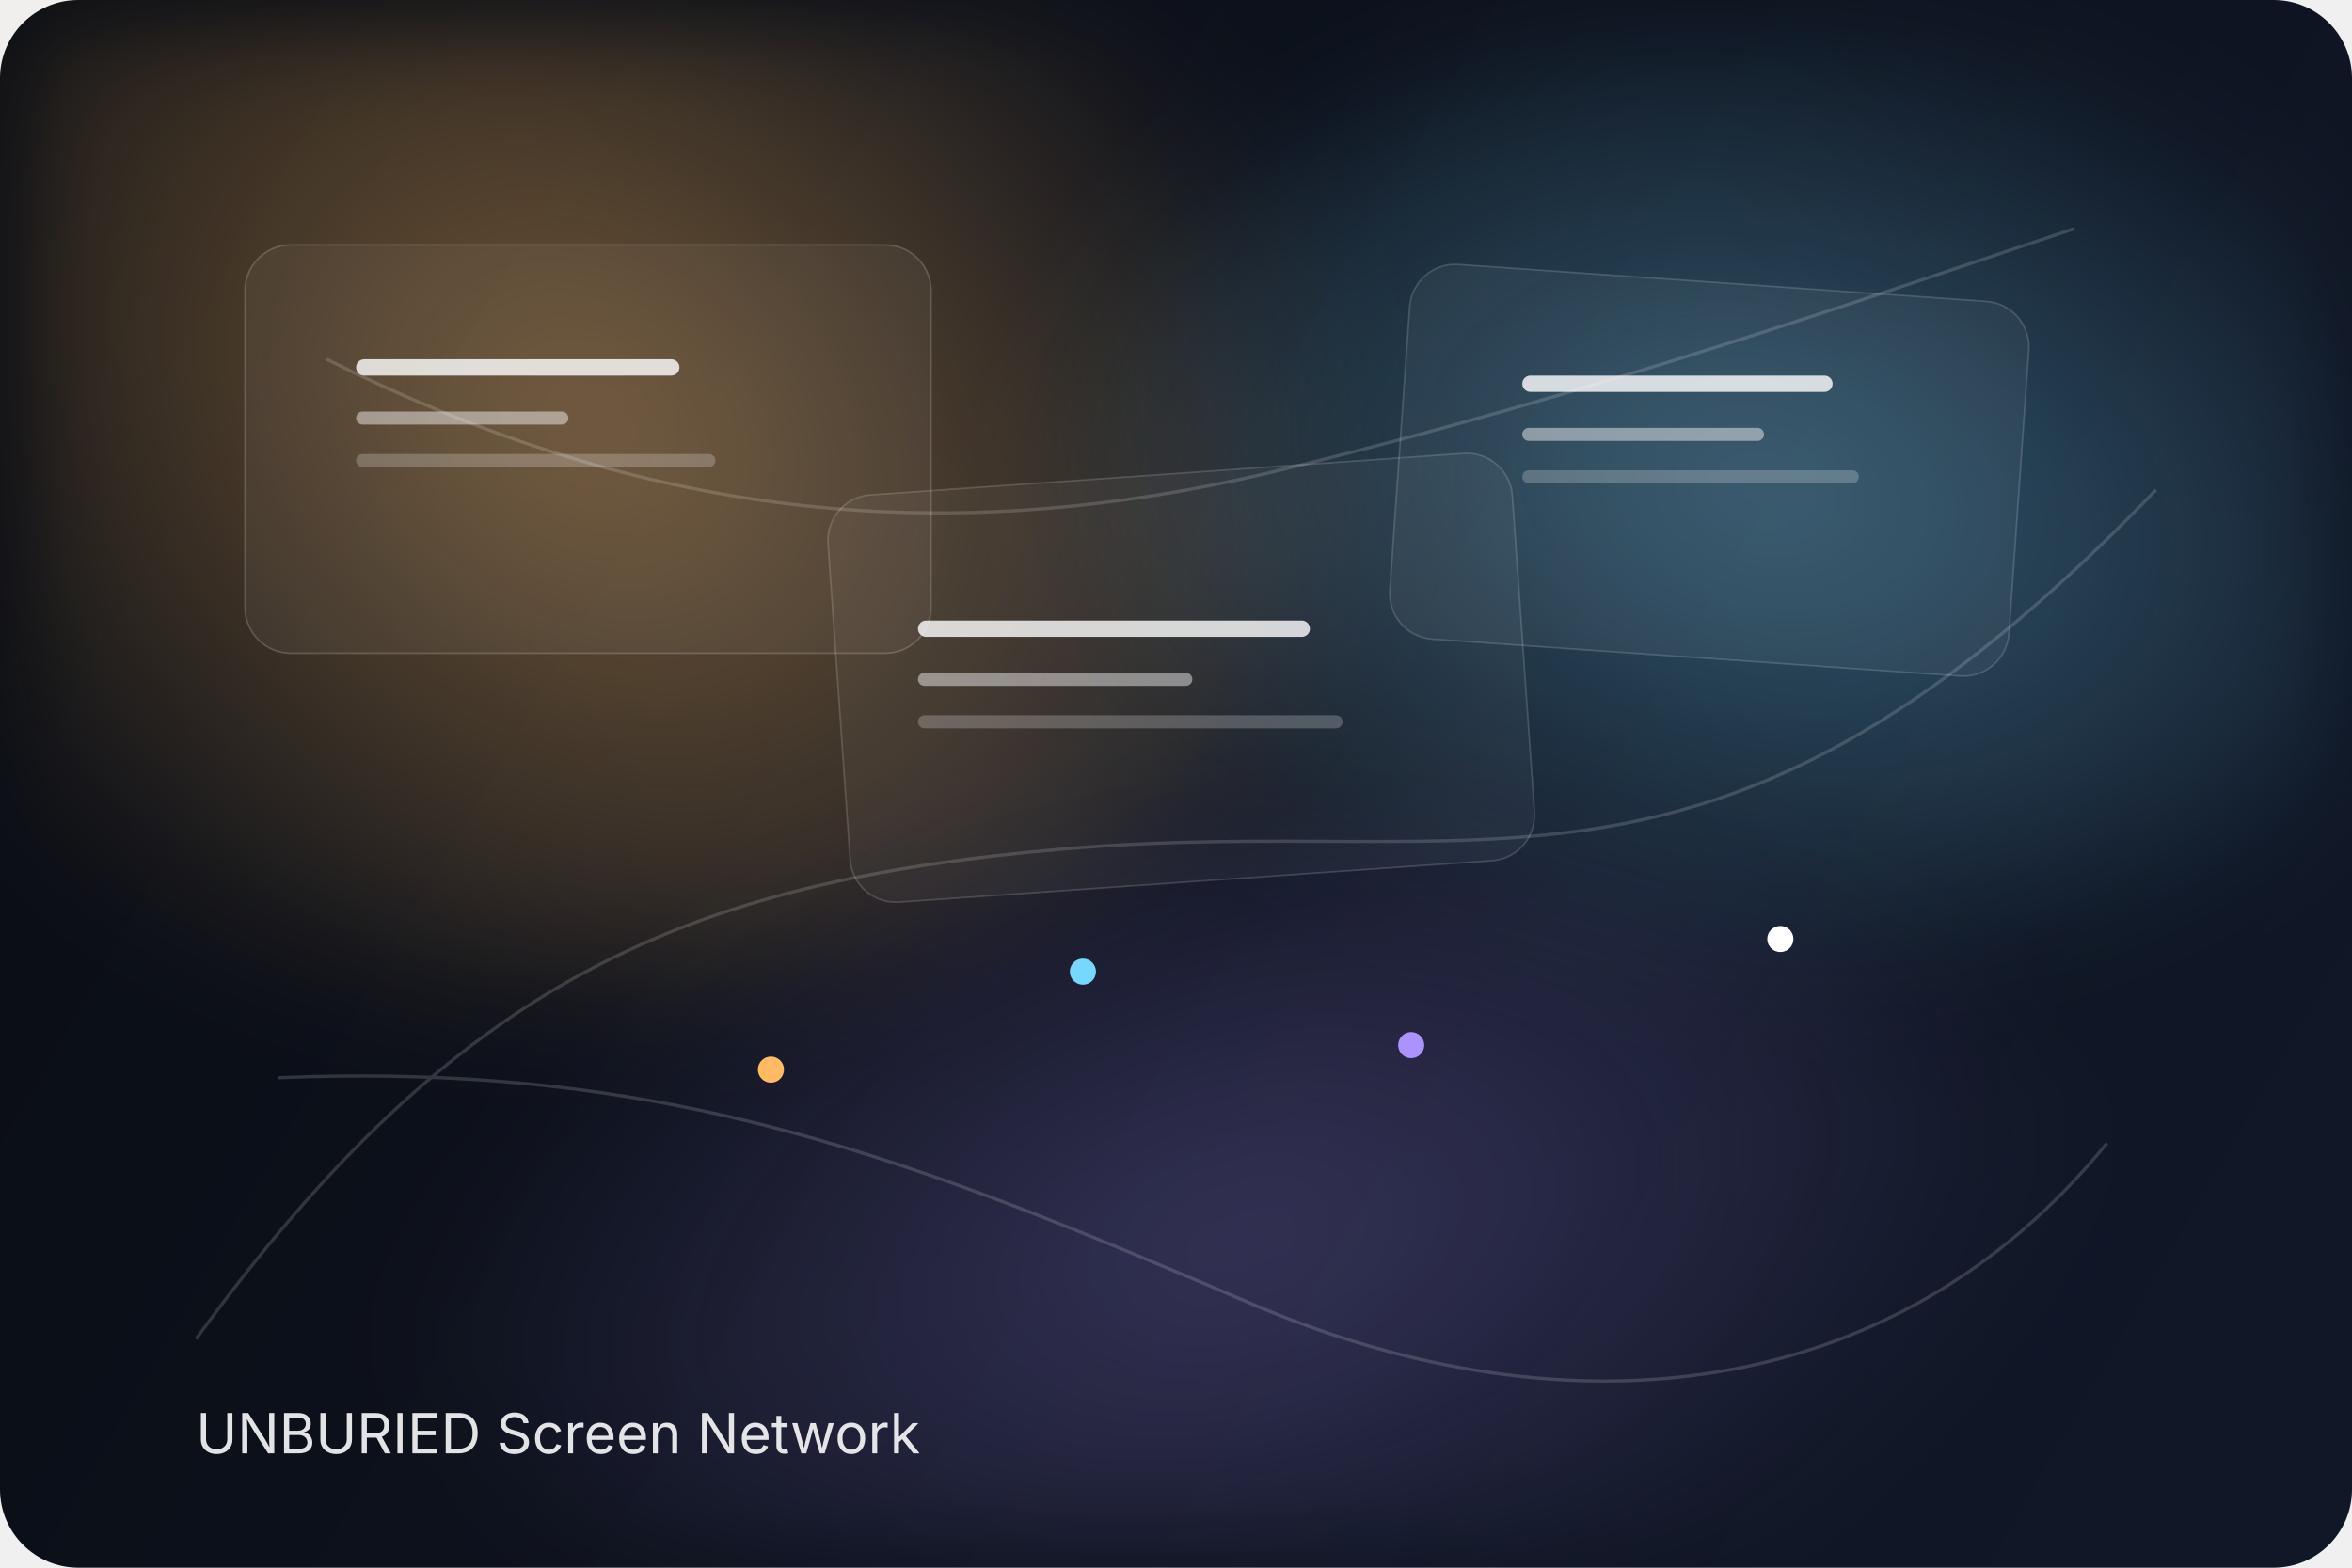
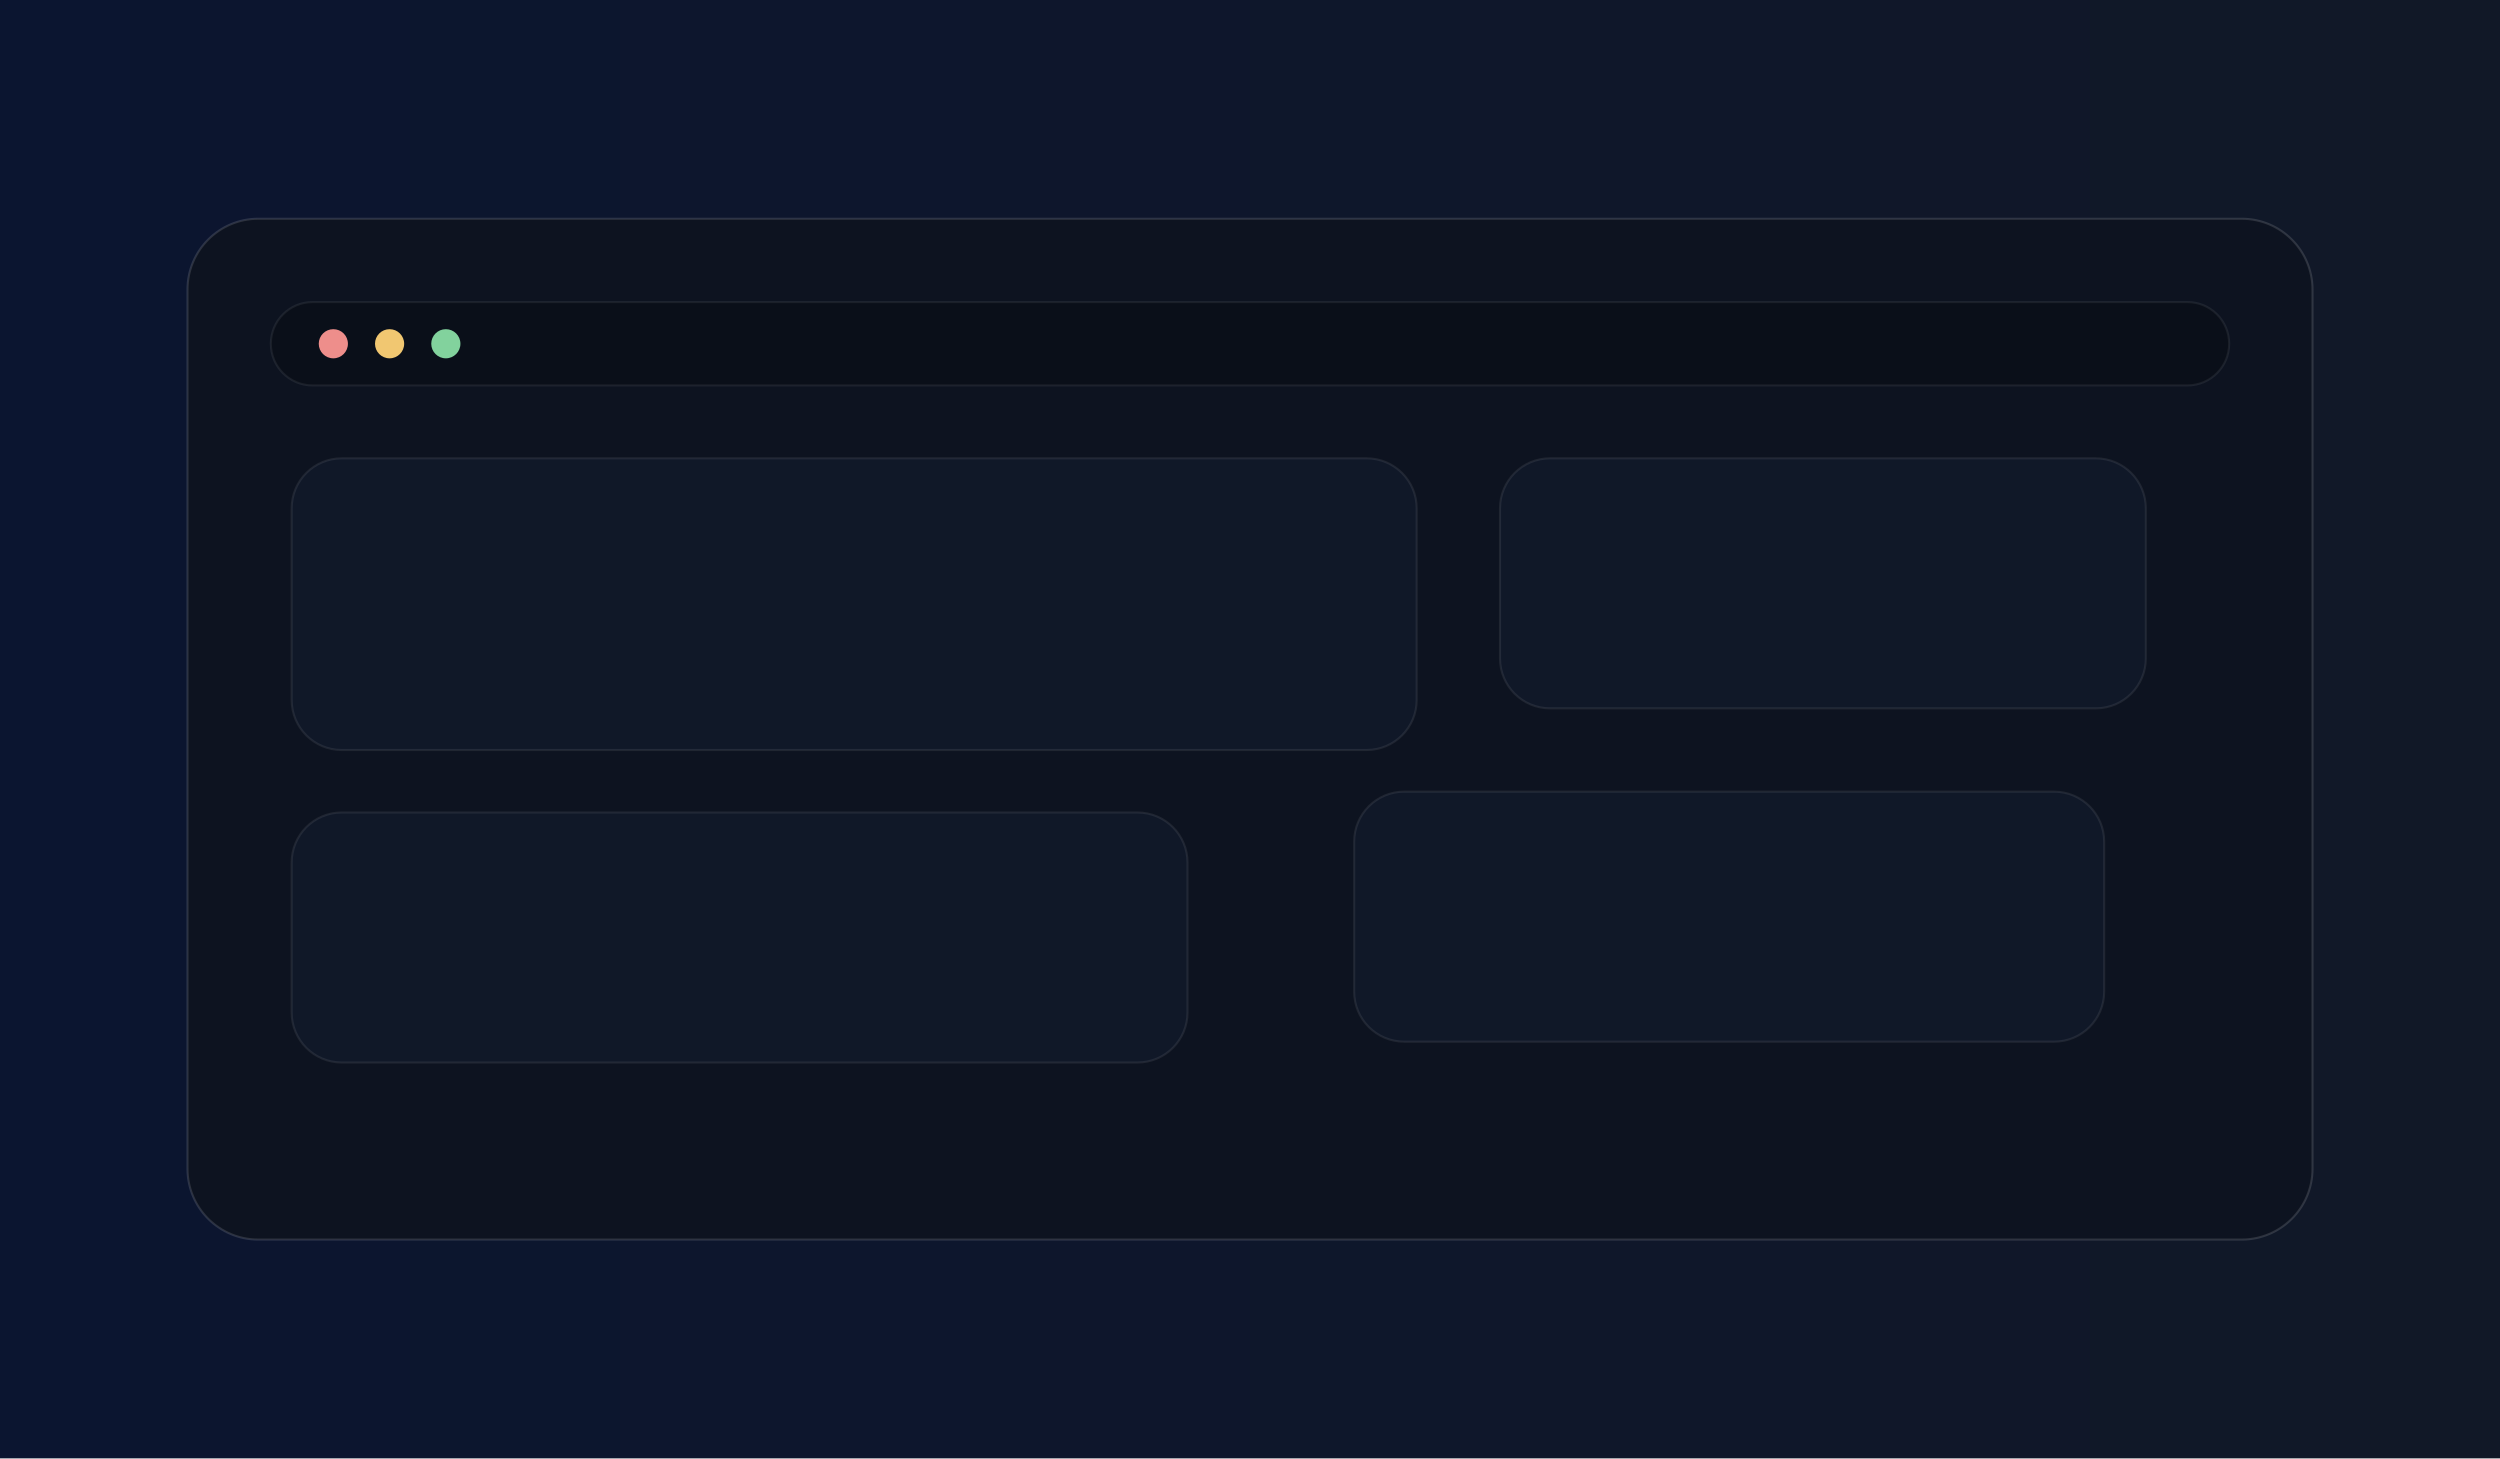
- <svg xmlns="http://www.w3.org/2000/svg" viewBox="0 0 1440 960" fill="none">
+ <svg xmlns="http://www.w3.org/2000/svg" viewBox="0 0 1200 700" role="img" aria-label="UNBURIED Screen Network">
  <defs>
-     <linearGradient id="bg" x1="80" y1="120" x2="1360" y2="860" gradientUnits="userSpaceOnUse">
-       <stop stop-color="#0A0D14" />
-       <stop offset="1" stop-color="#101727" />
+     <linearGradient id="bg" x1="0" x2="1">
+       <stop stop-color="#0b1530" />
+       <stop offset="1" stop-color="#111827" />
    </linearGradient>
-     <radialGradient id="glow1" cx="0" cy="0" r="1" gradientUnits="userSpaceOnUse" gradientTransform="translate(360 260) rotate(38) scale(540 420)">
-       <stop stop-color="#FFBB63" stop-opacity="0.42" />
-       <stop offset="1" stop-color="#FFBB63" stop-opacity="0" />
+     <radialGradient id="glowA" cx="0" cy="0" r="1" gradientTransform="translate(250 180) rotate(90) scale(220)">
+       <stop stop-color="#7aa6ff" stop-opacity="0.35" />
+       <stop offset="1" stop-color="#7aa6ff" stop-opacity="0" />
    </radialGradient>
-     <radialGradient id="glow2" cx="0" cy="0" r="1" gradientUnits="userSpaceOnUse" gradientTransform="translate(1080 300) rotate(12) scale(480 320)">
-       <stop stop-color="#76D7FF" stop-opacity="0.36" />
-       <stop offset="1" stop-color="#76D7FF" stop-opacity="0" />
+     <radialGradient id="glowB" cx="0" cy="0" r="1" gradientTransform="translate(930 170) rotate(90) scale(260)">
+       <stop stop-color="#f0be7a" stop-opacity="0.24" />
+       <stop offset="1" stop-color="#f0be7a" stop-opacity="0" />
    </radialGradient>
-     <radialGradient id="glow3" cx="0" cy="0" r="1" gradientUnits="userSpaceOnUse" gradientTransform="translate(760 760) rotate(-15) scale(540 300)">
-       <stop stop-color="#AB92FF" stop-opacity="0.25" />
-       <stop offset="1" stop-color="#AB92FF" stop-opacity="0" />
-     </radialGradient>
-     <filter id="blur" x="-100" y="-100" width="1640" height="1160" filterUnits="userSpaceOnUse" color-interpolation-filters="sRGB">
-       <feGaussianBlur stdDeviation="40" />
-     </filter>
  </defs>
-   <rect width="1440" height="960" rx="48" fill="url(#bg)" />
-   <ellipse cx="360" cy="260" rx="480" ry="340" fill="url(#glow1)" filter="url(#blur)" />
-   <ellipse cx="1080" cy="300" rx="420" ry="280" fill="url(#glow2)" filter="url(#blur)" />
-   <ellipse cx="760" cy="760" rx="520" ry="260" fill="url(#glow3)" filter="url(#blur)" />
-   <g opacity="0.16" stroke="white">
-     <path d="M120 820C280 600 420 540 650 520C915 497 1050 580 1320 300" stroke-width="2" />
-     <path d="M200 220C380 310 560 340 775 290C975 242 1150 180 1270 140" stroke-width="2" />
-     <path d="M170 660C410 650 560 710 770 800C960 880 1160 860 1290 700" stroke-width="2" />
-   </g>
-   <g>
-     <rect x="150" y="150" width="420" height="250" rx="28" fill="rgba(255,255,255,0.05)" stroke="rgba(255,255,255,0.18)" />
-     <rect x="505" y="305" width="420" height="250" rx="28" fill="rgba(255,255,255,0.04)" stroke="rgba(255,255,255,0.16)" transform="rotate(-4 505 305)" />
-     <rect x="865" y="160" width="380" height="230" rx="28" fill="rgba(255,255,255,0.05)" stroke="rgba(255,255,255,0.16)" transform="rotate(4 865 160)" />
-   </g>
-   <g opacity="0.8">
-     <rect x="218" y="220" width="198" height="10" rx="5" fill="white" />
-     <rect x="218" y="252" width="130" height="8" rx="4" fill="rgba(255,255,255,0.56)" />
-     <rect x="218" y="278" width="220" height="8" rx="4" fill="rgba(255,255,255,0.28)" />
-     <rect x="562" y="380" width="240" height="10" rx="5" fill="white" />
-     <rect x="562" y="412" width="168" height="8" rx="4" fill="rgba(255,255,255,0.56)" />
-     <rect x="562" y="438" width="260" height="8" rx="4" fill="rgba(255,255,255,0.28)" />
-     <rect x="932" y="230" width="190" height="10" rx="5" fill="white" />
-     <rect x="932" y="262" width="148" height="8" rx="4" fill="rgba(255,255,255,0.56)" />
-     <rect x="932" y="288" width="206" height="8" rx="4" fill="rgba(255,255,255,0.28)" />
-   </g>
-   <g>
-     <circle cx="472" cy="655" r="8" fill="#FFBB63" />
-     <circle cx="663" cy="595" r="8" fill="#76D7FF" />
-     <circle cx="864" cy="640" r="8" fill="#AB92FF" />
-     <circle cx="1090" cy="575" r="8" fill="white" />
-   </g>
-   <text x="120" y="890" font-family="Inter, Arial, sans-serif" font-size="34" fill="white" opacity="0.88">UNBURIED Screen Network</text>
+   <rect width="1200" height="700" fill="url(#bg)" />
+   <rect width="1200" height="700" fill="url(#glowA)" />
+   <rect width="1200" height="700" fill="url(#glowB)" />
+   <rect x="90" y="105" width="1020" height="490" rx="34" fill="#0d1320" stroke="#ffffff22" />
+   <rect x="130" y="145" width="940" height="40" rx="20" fill="#0a0f19" stroke="#ffffff12" />
+   <circle cx="160" cy="165" r="7" fill="#ee8e8b" />
+   <circle cx="187" cy="165" r="7" fill="#f1c771" />
+   <circle cx="214" cy="165" r="7" fill="#82d29d" />
+   <rect x="140" y="220" width="540" height="140" rx="24" fill="#101828" stroke="#ffffff14" />
+   <rect x="720" y="220" width="310" height="120" rx="24" fill="#101828" stroke="#ffffff14" />
+   <rect x="650" y="380" width="360" height="120" rx="24" fill="#101828" stroke="#ffffff14" />
+   <rect x="140" y="390" width="430" height="120" rx="24" fill="#101828" stroke="#ffffff14" />
</svg>
